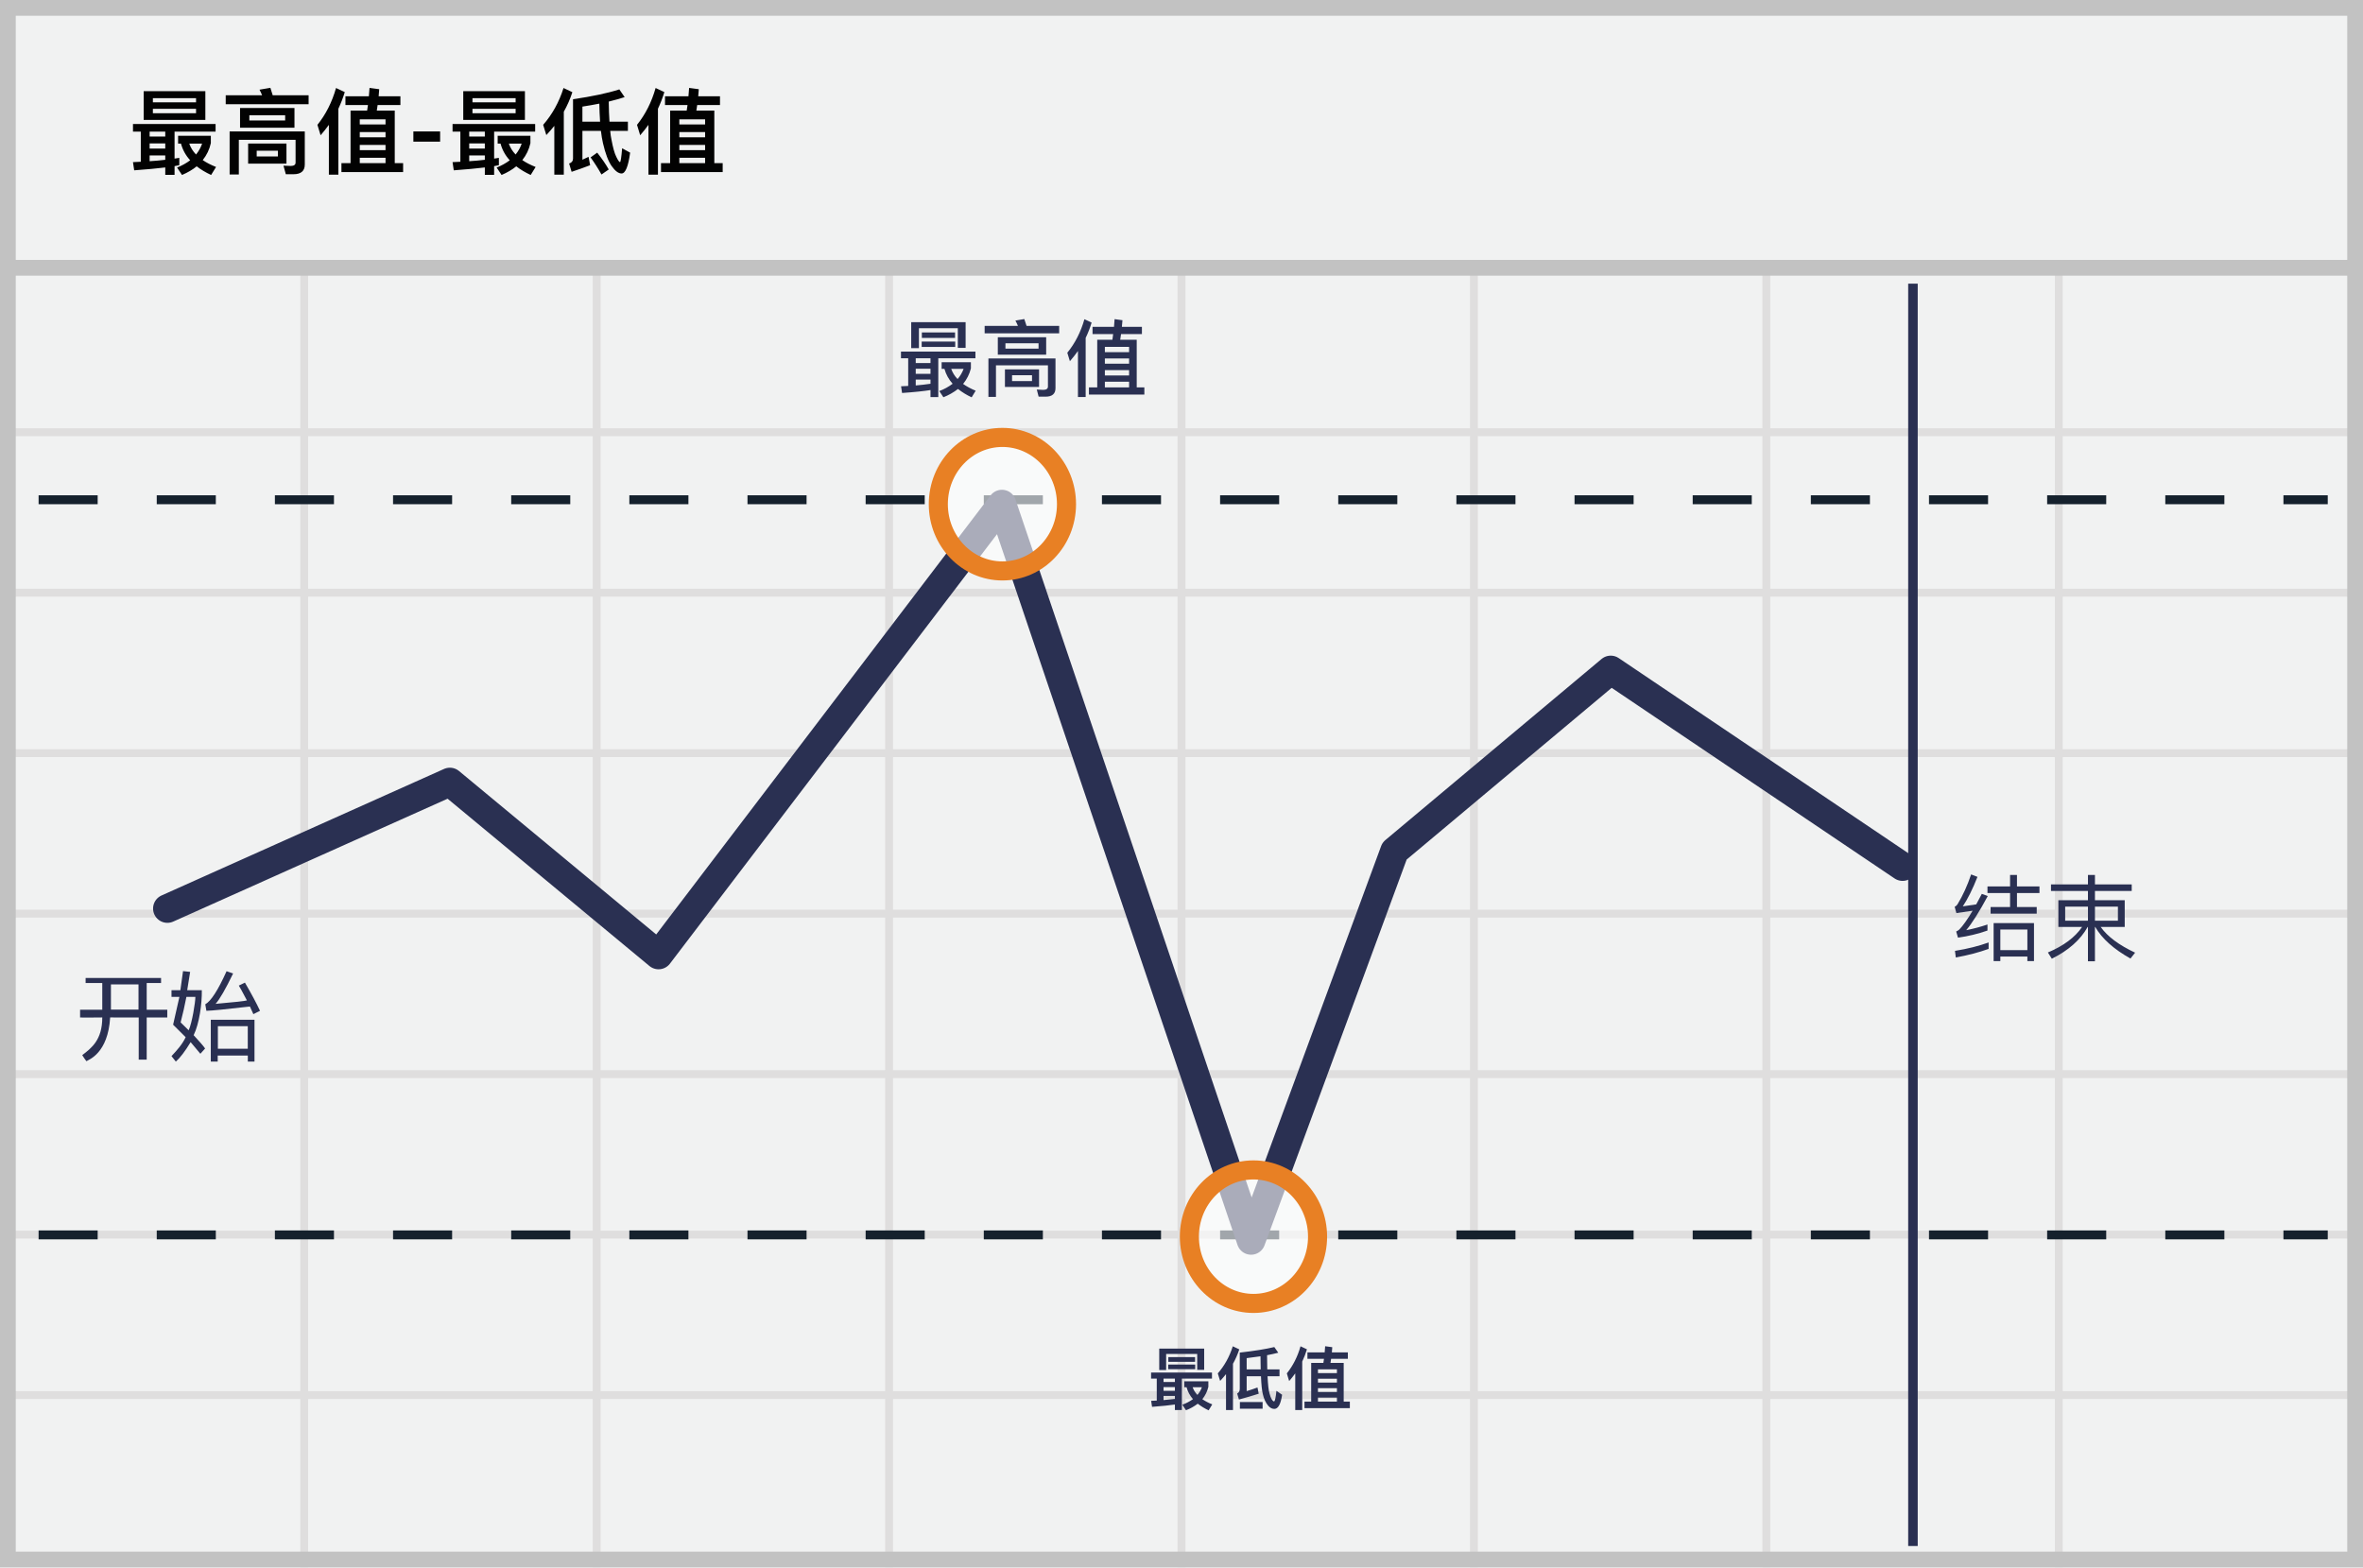
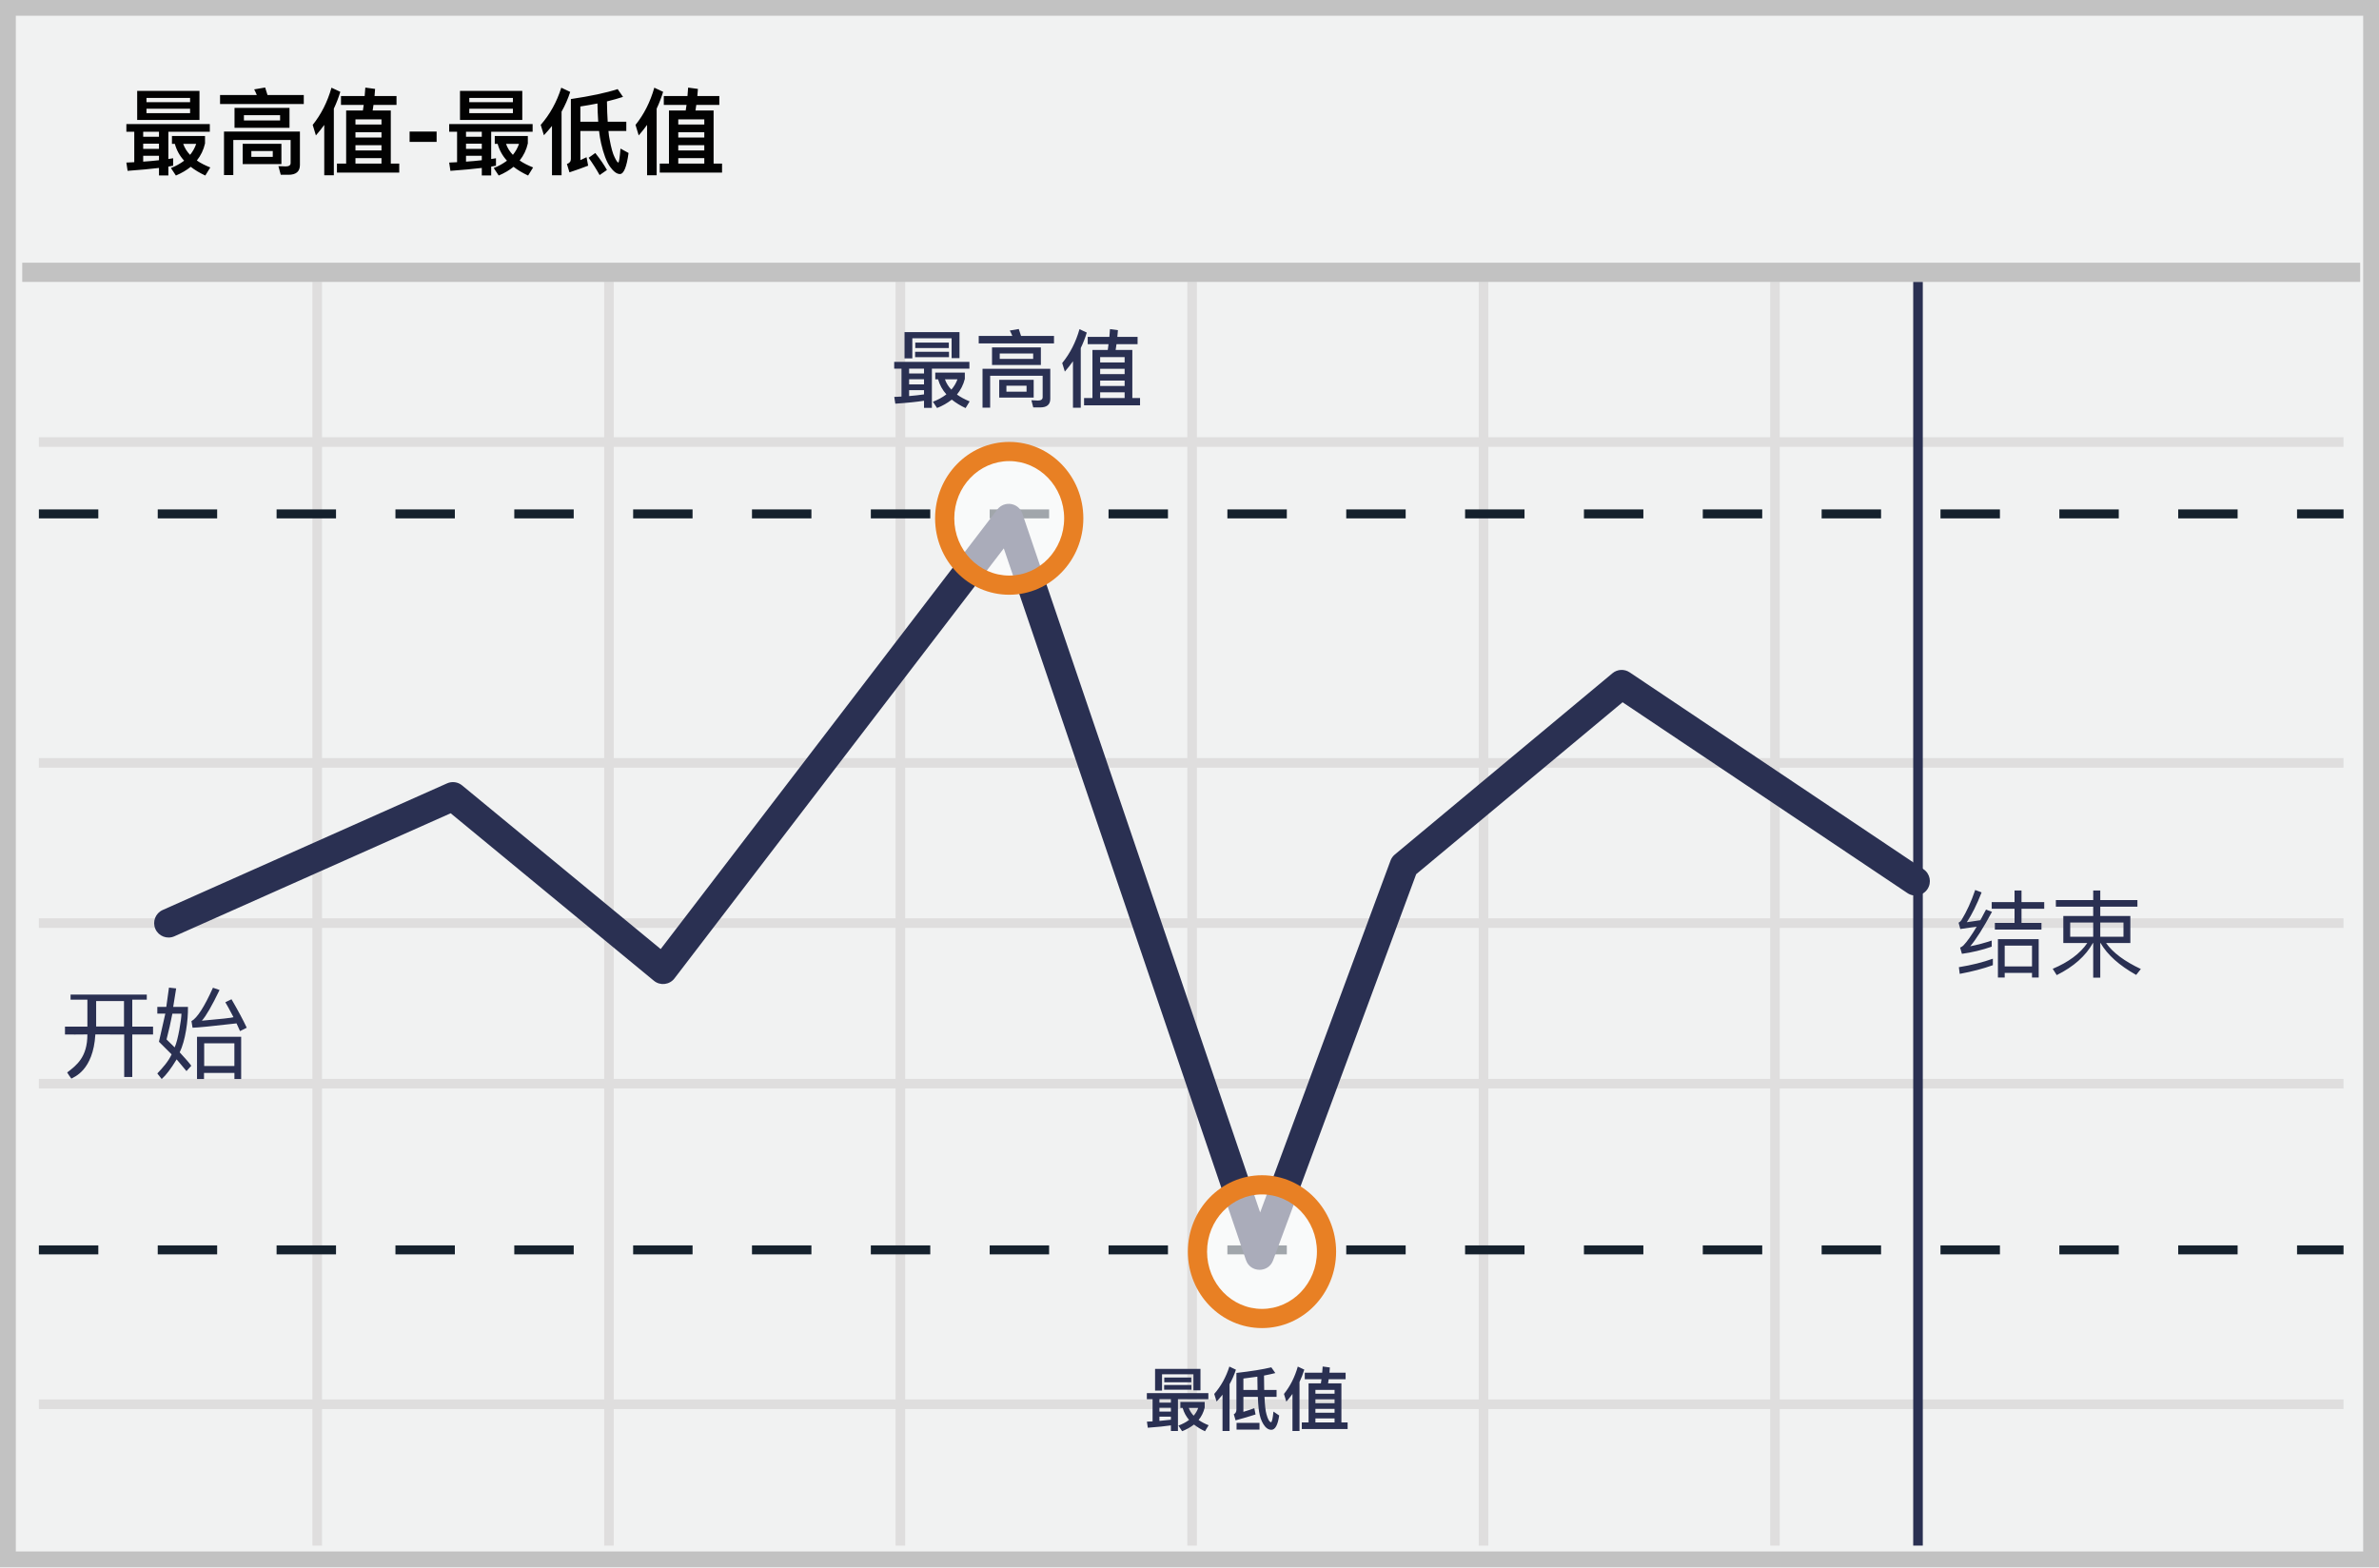
- <svg xmlns="http://www.w3.org/2000/svg" width="300" height="199" viewBox="0 0 300 199">
-   <g fill="none" fill-rule="evenodd">
-     <path fill="#F1F2F2" fill-rule="nonzero" d="M0 0h300v199H0z" />
-     <path d="M39.125 55.375V74.75H75.25V55.375H39.125zm0-1H75.25V34h1v20.375h36.125V34h1v20.375H149.5V34h1v20.375h36.125V34h1v20.375h36.125V34h1v20.375h36.125V34h1v20.375H299.5v1h-37.625V74.75H299.5v1h-37.625v19.375H299.5v1h-37.625V115.5H299.5v1h-37.625v19.375H299.5v1h-37.625v19.375H299.5v1h-37.625v19.375H299.5v1h-37.625V199h-1v-21.375H224.75V199h-1v-21.375h-36.125V199h-1v-21.375H150.5V199h-1v-21.375h-36.125V199h-1v-21.375H76.25V199h-1v-21.375H39.125V199h-1v-21.375H1.5v-1h36.625V157.25H1.5v-1h36.625v-19.375H1.5v-1h36.625V116.5H1.5v-1h36.625V96.125H1.5v-1h36.625V75.75H1.5v-1h36.625V55.375H1.5v-1h36.625V34h1v20.375zm221.75 1H224.75V74.75h36.125V55.375zm-37.125 0h-36.125V74.75h36.125V55.375zm-37.125 0H150.5V74.75h36.125V55.375zm-37.125 0h-36.125V74.75H149.5V55.375zm-37.125 0H76.25V74.75h36.125V55.375zM39.125 75.75v19.375H75.25V75.75H39.125zm221.75 0H224.75v19.375h36.125V75.75zm-37.125 0h-36.125v19.375h36.125V75.75zm-37.125 0H150.5v19.375h36.125V75.75zm-37.125 0h-36.125v19.375H149.5V75.75zm-37.125 0H76.25v19.375h36.125V75.75zm-73.25 20.375V115.5H75.25V96.125H39.125zm221.75 0H224.75V115.5h36.125V96.125zm-37.125 0h-36.125V115.5h36.125V96.125zm-37.125 0H150.5V115.5h36.125V96.125zm-37.125 0h-36.125V115.5H149.5V96.125zm-37.125 0H76.25V115.5h36.125V96.125zM39.125 116.5v19.375H75.25V116.5H39.125zm221.75 0H224.75v19.375h36.125V116.5zm-37.125 0h-36.125v19.375h36.125V116.5zm-37.125 0H150.5v19.375h36.125V116.5zm-37.125 0h-36.125v19.375H149.5V116.5zm-37.125 0H76.25v19.375h36.125V116.5zm-73.25 20.375v19.375H75.25v-19.375H39.125zm221.75 0H224.75v19.375h36.125v-19.375zm-37.125 0h-36.125v19.375h36.125v-19.375zm-37.125 0H150.5v19.375h36.125v-19.375zm-37.125 0h-36.125v19.375H149.5v-19.375zm-37.125 0H76.25v19.375h36.125v-19.375zm-73.25 20.375v19.375H75.25V157.25H39.125zm221.75 0H224.75v19.375h36.125V157.25zm-37.125 0h-36.125v19.375h36.125V157.25zm-37.125 0H150.5v19.375h36.125V157.25zm-37.125 0h-36.125v19.375H149.5V157.25zm-37.125 0H76.25v19.375h36.125V157.25z" fill="#DFDEDE" fill-rule="nonzero" />
-     <path stroke="#C2C2C2" stroke-width="2" d="M1 1h298v197H1z" />
-     <path fill="#C2C2C2" fill-rule="nonzero" d="M0 33h300v2H0z" />
-     <g transform="translate(4 35.288)">
-       <path d="M.9 28.163h290.625" stroke="#15212D" stroke-width="1.133" fill="#D8D8D8" fill-rule="nonzero" stroke-dasharray="7.5" />
-       <path d="M238.863.725V161" stroke="#2A3052" stroke-width="1.211" stroke-linejoin="round" />
-       <path d="M.9 121.5h290.625" stroke="#15212D" stroke-width="1.133" fill="#D8D8D8" fill-rule="nonzero" stroke-dasharray="7.5" />
-       <path stroke="#2A3052" stroke-width="3.633" stroke-linecap="round" stroke-linejoin="round" d="M17.25 80.063L53.115 64l26.494 21.96 43.594-57.247 31.63 93.487 18.215-49.436 27.446-22.991 37.05 24.963" />
-       <ellipse cx="8.137" cy="8.475" rx="8.137" ry="8.475" opacity=".6" transform="translate(147 113.25)" fill="#FFF" fill-rule="nonzero" />
-       <ellipse stroke="#E88024" stroke-width="2.422" cx="155.137" cy="121.725" rx="8.137" ry="8.475" />
-       <ellipse cx="9.012" cy="8.475" rx="8.137" ry="8.475" opacity=".6" transform="translate(114.25 20.25)" fill="#FFF" fill-rule="nonzero" />
-       <ellipse stroke="#E88024" stroke-width="2.422" cx="123.263" cy="28.725" rx="8.137" ry="8.475" />
+ <svg xmlns="http://www.w3.org/2000/svg" width="299px" height="197px" viewBox="0 0 299 197" version="1.1">
+   <g id="Page-1" stroke="none" stroke-width="1" fill="none" fill-rule="evenodd">
+     <g id="high-low">
+       <g id="Group">
+         <polygon id="Shape" fill="#F1F2F2" points="0 0 299 0 299 197 0 197" />
+         <path d="M1.987,1.98 L1.987,195.02 L297.013,195.02 L297.013,1.98 L1.987,1.98 Z M299,0 L299,197 L0,197 L0,0 L299,0 Z" id="Shape" fill="#C2C2C2" fill-rule="nonzero" />
+         <path d="M4.887,56.168 L4.887,54.962 L294.543,54.962 L294.543,56.168 L4.887,56.168 Z M4.887,96.497 L4.887,95.292 L294.543,95.292 L294.543,96.497 L4.887,96.497 Z M4.887,136.827 L4.887,135.621 L294.543,135.621 L294.543,136.827 L4.887,136.827 Z M4.887,177.119 L4.887,175.913 L294.543,175.913 L294.543,177.119 L4.887,177.119 Z M39.267,35.419 L40.473,35.419 L40.473,194.283 L39.267,194.283 L39.267,35.419 Z M75.932,35.419 L77.138,35.419 L77.138,194.283 L75.932,194.283 L75.932,35.419 Z M112.559,35.419 L113.765,35.419 L113.765,194.283 L112.559,194.283 L112.559,35.419 Z M149.224,35.419 L150.43,35.419 L150.43,194.283 L149.224,194.283 L149.224,35.419 Z M185.852,35.419 L187.058,35.419 L187.058,194.283 L185.852,194.283 L185.852,35.419 Z M222.479,35.419 L223.685,35.419 L223.685,194.283 L222.479,194.283 L222.479,35.419 Z M4.887,116.643 L4.887,115.438 L294.543,115.438 L294.543,116.643 L4.887,116.643 Z" id="Shape-2" fill="#DFDEDE" fill-rule="nonzero" />
+         <path d="M4.887,65.161 L4.887,64.034 L12.356,64.034 L12.356,65.161 L4.887,65.161 Z M19.825,65.161 L19.825,64.034 L27.293,64.034 L27.293,65.161 L19.825,65.161 Z M34.762,65.161 L34.762,64.034 L42.231,64.034 L42.231,65.161 L34.762,65.161 Z M49.7,65.161 L49.7,64.034 L57.168,64.034 L57.168,65.161 L49.7,65.161 Z M64.637,65.161 L64.637,64.034 L72.106,64.034 L72.106,65.161 L64.637,65.161 Z M79.575,65.161 L79.575,64.034 L87.043,64.034 L87.043,65.161 L79.575,65.161 Z M94.512,65.161 L94.512,64.034 L101.981,64.034 L101.981,65.161 L94.512,65.161 Z M109.45,65.161 L109.45,64.034 L116.918,64.034 L116.918,65.161 L109.45,65.161 Z M124.387,65.161 L124.387,64.034 L131.856,64.034 L131.856,65.161 L124.387,65.161 Z M139.325,65.161 L139.325,64.034 L146.793,64.034 L146.793,65.161 L139.325,65.161 Z M154.262,65.161 L154.262,64.034 L161.731,64.034 L161.731,65.161 L154.262,65.161 Z M169.2,65.161 L169.2,64.034 L176.668,64.034 L176.668,65.161 L169.2,65.161 Z M184.137,65.161 L184.137,64.034 L191.606,64.034 L191.606,65.161 L184.137,65.161 Z M199.075,65.161 L199.075,64.034 L206.543,64.034 L206.543,65.161 L199.075,65.161 Z M214.012,65.161 L214.012,64.034 L221.481,64.034 L221.481,65.161 L214.012,65.161 Z M228.95,65.161 L228.95,64.034 L236.418,64.034 L236.418,65.161 L228.95,65.161 Z M243.887,65.161 L243.887,64.034 L251.356,64.034 L251.356,65.161 L243.887,65.161 Z M258.825,65.161 L258.825,64.034 L266.293,64.034 L266.293,65.161 L258.825,65.161 Z M273.762,65.161 L273.762,64.034 L281.231,64.034 L281.231,65.161 L273.762,65.161 Z M288.7,65.161 L288.7,64.034 L294.543,64.034 L294.543,65.161 L288.7,65.161 Z" id="Shape-3" fill="#15212D" fill-rule="nonzero" />
+         <polygon id="Path" fill="#2A3052" fill-rule="nonzero" points="240.457 35.419 241.663 35.419 241.663 194.283 240.457 194.283" />
+         <path d="M4.887,157.677 L4.887,156.549 L12.356,156.549 L12.356,157.677 L4.887,157.677 Z M19.825,157.677 L19.825,156.549 L27.293,156.549 L27.293,157.677 L19.825,157.677 Z M34.762,157.677 L34.762,156.549 L42.231,156.549 L42.231,157.677 L34.762,157.677 Z M49.7,157.677 L49.7,156.549 L57.168,156.549 L57.168,157.677 L49.7,157.677 Z M64.637,157.677 L64.637,156.549 L72.106,156.549 L72.106,157.677 L64.637,157.677 Z M79.575,157.677 L79.575,156.549 L87.043,156.549 L87.043,157.677 L79.575,157.677 Z M94.512,157.677 L94.512,156.549 L101.981,156.549 L101.981,157.677 L94.512,157.677 Z M109.45,157.677 L109.45,156.549 L116.918,156.549 L116.918,157.677 L109.45,157.677 Z M124.387,157.677 L124.387,156.549 L131.856,156.549 L131.856,157.677 L124.387,157.677 Z M139.325,157.677 L139.325,156.549 L146.793,156.549 L146.793,157.677 L139.325,157.677 Z M154.262,157.677 L154.262,156.549 L161.731,156.549 L161.731,157.677 L154.262,157.677 Z M169.2,157.677 L169.2,156.549 L176.668,156.549 L176.668,157.677 L169.2,157.677 Z M184.137,157.677 L184.137,156.549 L191.606,156.549 L191.606,157.677 L184.137,157.677 Z M199.075,157.677 L199.075,156.549 L206.543,156.549 L206.543,157.677 L199.075,157.677 Z M214.012,157.677 L214.012,156.549 L221.481,156.549 L221.481,157.677 L214.012,157.677 Z M228.95,157.677 L228.95,156.549 L236.418,156.549 L236.418,157.677 L228.95,157.677 Z M243.887,157.677 L243.887,156.549 L251.356,156.549 L251.356,157.677 L243.887,157.677 Z M258.825,157.677 L258.825,156.549 L266.293,156.549 L266.293,157.677 L258.825,157.677 Z M273.762,157.677 L273.762,156.549 L281.231,156.549 L281.231,157.677 L273.762,157.677 Z M288.7,157.677 L288.7,156.549 L294.543,156.549 L294.543,157.677 L288.7,157.677 Z" id="Path-2" fill="#15212D" fill-rule="nonzero" />
+         <polygon id="Shape-4" fill="#C2C2C2" fill-rule="nonzero" points="2.794 35.436 2.794 33.024 296.636 33.024 296.636 35.436" />
+         <path d="M56.641,102.229 L21.918,117.693 C21.006,118.099 19.936,117.689 19.53,116.777 C19.124,115.864 19.534,114.795 20.447,114.388 L56.192,98.468 C56.819,98.189 57.549,98.289 58.079,98.725 L83.037,119.299 L125.346,64.044 C126.225,62.896 128.029,63.192 128.494,64.561 L158.38,152.405 L174.764,108.179 C174.874,107.882 175.06,107.62 175.303,107.417 L202.658,84.629 C203.274,84.115 204.156,84.069 204.822,84.516 L241.749,109.26 C242.579,109.816 242.801,110.939 242.245,111.769 C241.689,112.599 240.565,112.821 239.735,112.265 L203.933,88.275 L177.989,109.888 L160.004,158.437 C159.412,160.033 157.144,160.003 156.595,158.391 L126.16,68.932 L84.77,122.987 C84.147,123.801 82.973,123.935 82.183,123.283 L56.641,102.229 Z" id="Shape-5" fill="#2A3052" fill-rule="nonzero" />
+         <g opacity="0.6" transform="translate(150.5, 147.9623)" fill="#FFFFFF" id="Oval">
+           <ellipse cx="8.11" cy="9.374" rx="8.11" ry="8.4" />
+         </g>
+         <path d="M158.61,166.943 C153.455,166.943 149.294,162.632 149.294,157.336 C149.294,152.04 153.455,147.73 158.61,147.73 C163.765,147.73 167.927,152.04 167.927,157.336 C167.927,162.632 163.765,166.943 158.61,166.943 Z M158.61,164.531 C162.414,164.531 165.515,161.319 165.515,157.336 C165.515,153.354 162.414,150.142 158.61,150.142 C154.807,150.142 151.706,153.354 151.706,157.336 C151.706,161.319 154.807,164.531 158.61,164.531 Z" id="Oval-2" fill="#E88024" fill-rule="nonzero" />
+         <g id="Group-2" opacity="0.6" transform="translate(117.8625, 56.75472)" fill="#FFFFFF">
+           <ellipse id="Oval-3" cx="8.979" cy="8.4" rx="8.11" ry="8.4" />
+         </g>
+         <path d="M126.842,74.761 C121.687,74.761 117.525,70.451 117.525,65.155 C117.525,59.859 121.687,55.549 126.842,55.549 C131.997,55.549 136.158,59.859 136.158,65.155 C136.158,70.451 131.997,74.761 126.842,74.761 Z M126.842,72.349 C130.645,72.349 133.746,69.138 133.746,65.155 C133.746,61.172 130.645,57.961 126.842,57.961 C123.038,57.961 119.937,61.172 119.937,65.155 C119.937,69.138 123.038,72.349 126.842,72.349 Z" id="Oval-4" fill="#E88024" fill-rule="nonzero" />
+       </g>
+       <g id="Group" transform="translate(8, 123.85)" fill="#2A3052" fill-rule="nonzero">
+         <path d="M13.237,0.295 L14.14,0.396 L13.767,2.719 C13.887,2.728 14.506,2.728 15.623,2.719 C15.654,4.424 15.303,6.969 14.585,8.432 C15.355,9.261 15.841,9.823 16.04,10.12 L15.438,10.79 L14.203,9.315 C13.483,10.497 12.855,11.321 12.323,11.785 C12.233,11.658 12.051,11.425 11.773,11.088 C12.471,10.343 13.16,9.581 13.57,8.686 L11.978,7.099 L12.778,3.565 L11.773,3.565 L11.773,2.719 L12.9,2.719 L13.237,0.295 Z M14.805,3.57 L13.665,3.57 C13.456,4.657 13.212,5.736 12.932,6.807 C13.355,7.219 13.695,7.554 13.952,7.81 C14.387,6.88 14.805,4.232 14.805,3.57 Z M18.764,0.31 L19.595,0.596 C18.64,2.576 17.899,3.863 17.371,4.453 C19.779,4.243 21.104,4.097 21.347,4.015 C20.757,2.895 20.415,2.269 20.319,2.135 L21.096,1.758 C21.934,3.2 22.572,4.392 23.011,5.336 L22.167,5.761 L21.728,4.791 C18.685,5.142 16.843,5.324 16.202,5.336 C16.154,5.022 16.108,4.746 16.062,4.509 C16.783,4.112 17.684,2.713 18.764,0.311 L18.764,0.31 Z M21.463,11.786 L21.463,11.02 L17.64,11.02 L17.64,11.786 L16.762,11.786 L16.762,6.474 L22.31,6.474 L22.31,11.786 L21.462,11.786 L21.463,11.786 Z M21.457,7.292 L17.662,7.292 L17.662,10.152 L21.457,10.152 L21.457,7.292 Z M0.87,1.808 L0.87,1.168 L10.448,1.168 L10.448,1.808 L8.625,1.808 L8.625,5.202 L11.237,5.202 L11.237,6.187 L8.625,6.187 L8.625,11.533 L7.61,11.533 L7.61,6.187 L3.985,6.179 C3.715,10.743 1.275,11.533 0.97,11.734 C0.778,11.488 0.602,11.23 0.442,10.962 C1.632,10.051 2.984,9.033 2.984,6.179 C1.968,6.184 0.834,6.206 0.167,6.187 L0.167,5.202 L2.984,5.202 L2.984,1.808 L0.87,1.808 Z M7.583,1.988 L4.084,1.988 L4.084,5.18 L7.584,5.18 L7.584,1.987 L7.583,1.988 Z" id="Shape" />
+       </g>
+       <path d="M112.386,45.487 L121.838,45.487 L121.838,46.338 L117.123,46.338 L117.123,51.266 L116.133,51.266 L116.133,50.372 C115.281,50.51 114.079,50.638 112.525,50.744 L112.397,49.893 L113.302,49.85 L113.302,46.338 L112.386,46.338 L112.386,45.487 Z M114.26,49.787 C114.887,49.737 115.511,49.666 116.133,49.574 L116.133,49.042 L114.26,49.042 L114.26,49.787 Z M114.26,48.317 L116.133,48.317 L116.133,47.669 L114.26,47.669 L114.26,48.318 L114.26,48.317 Z M114.26,46.945 L116.133,46.945 L116.133,46.338 L114.26,46.338 L114.26,46.945 Z M117.9,47.679 L117.548,47.679 L117.548,46.839 L121.263,46.839 L121.263,47.626 C121.084,48.348 120.746,49.021 120.273,49.595 C120.72,49.915 121.253,50.202 121.869,50.457 L121.359,51.297 C120.741,51.012 120.158,50.656 119.624,50.234 C119.061,50.673 118.437,51.027 117.772,51.287 L117.25,50.5 C117.856,50.274 118.426,49.963 118.943,49.574 C118.455,49.031 118.098,48.382 117.9,47.679 Z M119.57,48.978 C119.911,48.584 120.167,48.148 120.337,47.679 L118.762,47.679 C118.932,48.159 119.198,48.595 119.571,48.978 L119.57,48.978 Z M120.592,41.751 L120.592,45.018 L119.602,45.018 L119.602,42.518 L114.664,42.518 L114.664,45.05 L113.684,45.05 L113.684,41.751 L120.592,41.751 Z M115.036,43.061 L119.251,43.061 L119.251,43.751 L115.036,43.751 L115.036,43.061 Z M115.016,44.221 L119.272,44.221 L119.272,44.901 L115.015,44.901 L115.015,44.221 L115.016,44.221 Z M128.043,41.357 C128.138,41.623 128.234,41.911 128.33,42.23 L132.47,42.23 L132.47,43.167 L123.008,43.167 L123.008,42.23 L127.234,42.23 C127.142,41.996 127.035,41.769 126.914,41.549 L128.043,41.357 Z M130.746,51.213 L129.862,51.213 L129.628,50.308 L130.448,50.351 C130.842,50.351 131.044,50.201 131.044,49.925 L131.044,47.232 L124.445,47.232 L124.445,51.245 L123.487,51.245 L123.487,46.359 L132.002,46.359 L132.002,50.138 C132.002,50.851 131.576,51.213 130.746,51.213 Z M124.679,43.667 L130.82,43.667 L130.82,45.881 L124.68,45.881 L124.68,43.667 L124.679,43.667 Z M129.852,45.114 L129.852,44.434 L125.648,44.434 L125.648,45.114 L129.852,45.114 Z M125.584,47.744 L129.916,47.744 L129.916,49.978 L125.584,49.978 L125.584,47.743 L125.584,47.744 Z M129.022,49.234 L129.022,48.488 L126.489,48.488 L126.489,49.233 L129.022,49.233 L129.022,49.234 Z M139.505,41.368 L140.505,41.506 C140.485,41.794 140.452,42.07 140.431,42.347 L142.975,42.347 L142.975,43.262 L140.325,43.262 C140.282,43.518 140.25,43.752 140.218,43.986 L142.315,43.986 L142.315,50.031 L143.284,50.031 L143.284,50.947 L136.248,50.947 L136.248,50.031 L137.302,50.031 L137.302,43.986 L139.229,43.986 C139.271,43.741 139.303,43.496 139.324,43.262 L136.706,43.262 L136.706,42.347 L139.431,42.347 C139.452,42.017 139.484,41.687 139.505,41.367 L139.505,41.368 Z M138.271,50.031 L141.347,50.031 L141.347,49.318 L138.271,49.318 L138.271,50.031 Z M138.271,48.521 L141.347,48.521 L141.347,47.839 L138.271,47.839 L138.271,48.52 L138.271,48.521 Z M138.271,47.03 L141.347,47.03 L141.347,46.36 L138.271,46.36 L138.271,47.03 Z M138.271,45.561 L141.347,45.561 L141.347,44.891 L138.271,44.891 L138.271,45.561 Z M134.854,45.412 C134.534,45.859 134.194,46.296 133.832,46.711 L133.502,45.636 C134.492,44.422 135.216,42.996 135.674,41.378 L136.589,41.804 C136.387,42.485 136.131,43.134 135.833,43.752 L135.833,51.255 L134.854,51.255 L134.854,45.412 Z M144.139,175.117 L151.87,175.117 L151.87,175.881 L148.048,175.881 L148.048,179.877 L147.162,179.877 L147.162,179.174 C146.484,179.278 145.52,179.374 144.261,179.469 L144.148,178.705 L144.86,178.67 L144.86,175.881 L144.139,175.881 L144.139,175.117 Z M145.719,178.609 C146.201,178.571 146.682,178.521 147.162,178.461 L147.162,178.079 L145.72,178.079 L145.72,178.609 L145.719,178.609 Z M145.719,177.436 L147.162,177.436 L147.162,176.959 L145.72,176.959 L145.72,177.436 L145.719,177.436 Z M145.719,176.316 L147.162,176.316 L147.162,175.881 L145.72,175.881 L145.72,176.316 L145.719,176.316 Z M148.639,176.976 L148.352,176.976 L148.352,176.229 L151.41,176.229 L151.41,176.932 C151.27,177.523 151.01,178.044 150.645,178.496 C151.001,178.739 151.418,178.966 151.905,179.156 L151.445,179.912 C150.955,179.683 150.491,179.4 150.063,179.069 C149.608,179.419 149.105,179.7 148.569,179.903 L148.109,179.2 C148.629,179 149.082,178.765 149.455,178.487 C149.071,178.052 148.792,177.535 148.639,176.976 Z M150.019,177.957 C150.27,177.669 150.465,177.336 150.593,176.976 L149.412,176.976 C149.533,177.332 149.742,177.662 150.02,177.957 L150.019,177.957 Z M150.879,172.077 L150.879,174.77 L149.994,174.77 L149.994,172.754 L146.05,172.754 L146.05,174.796 L145.173,174.796 L145.173,172.076 L150.88,172.076 L150.879,172.077 Z M146.328,173.154 L149.724,173.154 L149.724,173.754 L146.328,173.754 L146.328,173.154 Z M146.311,174.101 L149.741,174.101 L149.741,174.691 L146.311,174.691 L146.311,174.101 Z M154.511,171.781 L155.336,172.172 C155.127,172.806 154.866,173.414 154.536,173.996 L154.536,179.877 L153.651,179.877 L153.651,175.317 C153.416,175.612 153.164,175.899 152.904,176.177 L152.608,175.221 C153.46,174.248 154.094,173.101 154.511,171.781 Z M156.274,175.586 L156.274,177.471 C156.744,177.332 157.204,177.176 157.647,177.011 L157.803,177.801 C157.091,178.036 156.248,178.279 155.293,178.539 L155.067,177.775 C155.284,177.671 155.397,177.471 155.397,177.175 L155.397,172.581 C157.238,172.372 158.697,172.138 159.783,171.877 L160.287,172.597 C159.879,172.702 159.401,172.807 158.863,172.911 C158.863,173.588 158.871,174.188 158.889,174.717 L160.444,174.717 L160.444,175.587 L158.924,175.587 C158.976,176.646 159.054,177.376 159.175,177.775 C159.34,178.392 159.531,178.731 159.749,178.783 C159.862,178.757 159.966,178.305 160.053,177.436 L160.773,177.931 C160.6,179.131 160.27,179.73 159.783,179.73 C159.497,179.73 159.236,179.59 159.002,179.321 C158.689,178.948 158.463,178.461 158.324,177.853 C158.211,177.402 158.133,176.646 158.09,175.586 L156.274,175.586 Z M158.054,174.717 C158.036,174.162 158.028,173.606 158.029,173.05 C157.49,173.128 156.909,173.206 156.274,173.284 L156.274,174.717 L158.054,174.717 Z M155.414,178.861 L158.298,178.861 L158.298,179.703 L155.414,179.703 L155.414,178.861 Z M166.237,171.773 L167.141,171.894 L167.089,172.554 L169.121,172.554 L169.121,173.371 L166.993,173.371 L166.915,173.892 L168.592,173.892 L168.592,178.8 L169.373,178.8 L169.373,179.634 L163.614,179.634 L163.614,178.8 L164.465,178.8 L164.465,173.892 L166.012,173.892 L166.09,173.371 L163.988,173.371 L163.988,172.554 L166.177,172.554 C166.194,172.285 166.22,172.024 166.237,171.773 Z M165.325,178.8 L167.732,178.8 L167.732,178.296 L165.325,178.296 L165.325,178.8 Z M165.325,177.584 L167.732,177.584 L167.732,177.098 L165.325,177.098 L165.325,177.584 Z M165.325,176.385 L167.732,176.385 L167.732,175.899 L165.325,175.899 L165.325,176.385 Z M165.325,175.187 L167.732,175.187 L167.732,174.709 L165.325,174.709 L165.325,175.186 L165.325,175.187 Z M162.441,175.221 C162.198,175.551 161.946,175.881 161.668,176.194 L161.373,175.221 C162.155,174.248 162.737,173.101 163.11,171.781 L163.927,172.164 C163.762,172.702 163.562,173.224 163.327,173.718 L163.327,179.878 L162.441,179.878 L162.441,175.221 Z" id="Shape" fill="#2A3052" fill-rule="nonzero" />
+       <path d="M15.883,15.594 L26.37,15.594 L26.37,16.562 L21.162,16.562 L21.162,19.987 C21.375,19.951 21.575,19.916 21.764,19.892 L21.764,20.825 C21.575,20.861 21.374,20.896 21.162,20.943 L21.162,22.053 L19.982,22.053 L19.982,21.109 C18.942,21.239 17.619,21.357 16.037,21.475 L15.883,20.435 L16.875,20.388 L16.875,16.562 L15.883,16.562 L15.883,15.594 Z M17.997,20.317 C18.66,20.276 19.321,20.217 19.981,20.14 L19.981,19.585 L17.997,19.585 L17.997,20.317 Z M17.997,18.711 L19.981,18.711 L19.981,18.061 L17.997,18.061 L17.997,18.711 Z M17.997,17.188 L19.981,17.188 L19.981,16.562 L17.997,16.562 L17.997,17.188 Z M17.241,11.425 L25.071,11.425 L25.071,15.074 L17.241,15.074 L17.241,11.424 L17.241,11.425 Z M23.89,14.224 L23.89,13.669 L18.41,13.669 L18.41,14.224 L23.89,14.224 Z M18.41,12.842 L23.89,12.842 L23.89,12.311 L18.41,12.311 L18.41,12.841 L18.41,12.842 Z M21.977,18.085 L21.611,18.085 L21.611,17.093 L25.768,17.093 L25.768,18.026 C25.596,18.813 25.245,19.549 24.74,20.176 C25.213,20.506 25.78,20.79 26.43,21.05 L25.803,22.065 C25.095,21.735 24.481,21.368 23.973,20.967 C23.453,21.392 22.827,21.758 22.107,22.065 L21.481,21.12 C22.076,20.891 22.636,20.582 23.146,20.2 C22.589,19.601 22.188,18.875 21.976,18.085 L21.977,18.085 Z M23.89,19.467 C24.233,19.042 24.492,18.581 24.658,18.085 L23.028,18.085 C23.205,18.593 23.488,19.054 23.89,19.467 Z M33.326,11 C33.42,11.283 33.526,11.602 33.621,11.944 L38.18,11.944 L38.18,13.078 L27.657,13.078 L27.657,11.944 L32.275,11.944 C32.179,11.702 32.069,11.465 31.945,11.236 L33.325,11 L33.326,11 Z M36.255,21.97 L35.286,21.97 L34.991,20.884 L35.901,20.92 C36.314,20.92 36.526,20.778 36.526,20.494 L36.526,17.601 L29.322,17.601 L29.322,22.006 L28.153,22.006 L28.153,16.538 L37.695,16.538 L37.695,20.742 C37.695,21.557 37.211,21.971 36.255,21.971 L36.255,21.97 Z M29.475,13.562 L36.385,13.562 L36.385,16.066 L29.475,16.066 L29.475,13.562 Z M35.204,15.145 L35.204,14.483 L30.657,14.483 L30.657,15.145 L35.204,15.145 Z M30.504,18.074 L35.369,18.074 L35.369,20.624 L30.503,20.624 L30.503,18.074 L30.504,18.074 Z M34.282,19.715 L34.282,18.983 L31.59,18.983 L31.59,19.715 L34.282,19.715 Z M45.915,11.011 L47.143,11.177 L47.073,12.074 L49.835,12.074 L49.835,13.184 L46.942,13.184 L46.836,13.893 L49.116,13.893 L49.116,20.565 L50.178,20.565 L50.178,21.699 L42.348,21.699 L42.348,20.565 L43.506,20.565 L43.506,13.893 L45.608,13.893 L45.714,13.184 L42.856,13.184 L42.856,12.074 L45.832,12.074 C45.856,11.708 45.892,11.354 45.915,11.011 Z M44.675,20.565 L47.946,20.565 L47.946,19.88 L44.675,19.88 L44.675,20.565 Z M44.675,18.912 L47.946,18.912 L47.946,18.251 L44.675,18.251 L44.675,18.912 Z M44.675,17.282 L47.946,17.282 L47.946,16.621 L44.675,16.621 L44.675,17.282 Z M44.675,15.652 L47.946,15.652 L47.946,15.003 L44.675,15.003 L44.675,15.653 L44.675,15.652 Z M40.754,15.7 C40.424,16.149 40.081,16.597 39.703,17.022 L39.3,15.7 C40.363,14.377 41.154,12.818 41.662,11.023 L42.772,11.543 C42.552,12.266 42.28,12.973 41.958,13.657 L41.958,22.03 L40.753,22.03 L40.753,15.7 L40.754,15.7 Z M54.877,17.837 L51.48,17.837 L51.48,16.54 L54.877,16.54 L54.877,17.837 Z M56.455,15.594 L66.942,15.594 L66.942,16.562 L61.734,16.562 L61.734,19.987 C61.947,19.951 62.147,19.916 62.336,19.892 L62.336,20.825 C62.147,20.861 61.946,20.896 61.734,20.943 L61.734,22.053 L60.554,22.053 L60.554,21.109 C59.514,21.239 58.191,21.357 56.609,21.475 L56.455,20.435 L57.447,20.388 L57.447,16.562 L56.455,16.562 L56.455,15.594 Z M58.569,20.317 C59.232,20.276 59.893,20.217 60.553,20.14 L60.553,19.585 L58.57,19.585 L58.57,20.317 L58.569,20.317 Z M58.569,18.711 L60.553,18.711 L60.553,18.061 L58.57,18.061 L58.57,18.711 L58.569,18.711 Z M58.569,17.188 L60.553,17.188 L60.553,16.562 L58.57,16.562 L58.57,17.188 L58.569,17.188 Z M57.813,11.425 L65.643,11.425 L65.643,15.074 L57.813,15.074 L57.813,11.424 L57.813,11.425 Z M64.463,14.224 L64.463,13.669 L58.983,13.669 L58.983,14.224 L64.463,14.224 Z M58.983,12.842 L64.463,12.842 L64.463,12.311 L58.983,12.311 L58.983,12.841 L58.983,12.842 Z M62.549,18.085 L62.183,18.085 L62.183,17.093 L66.34,17.093 L66.34,18.026 C66.168,18.813 65.817,19.549 65.312,20.176 C65.785,20.506 66.352,20.79 67.002,21.05 L66.375,22.065 C65.667,21.735 65.053,21.368 64.545,20.967 C64.025,21.392 63.399,21.758 62.679,22.065 L62.053,21.12 C62.648,20.891 63.208,20.582 63.718,20.2 C63.161,19.601 62.76,18.875 62.548,18.085 L62.549,18.085 Z M64.462,19.467 C64.805,19.042 65.064,18.581 65.23,18.085 L63.6,18.085 C63.777,18.593 64.06,19.054 64.462,19.467 Z M72.942,16.467 L72.942,20.128 C73.202,20.01 73.461,19.892 73.721,19.762 L73.921,20.825 C73.145,21.125 72.361,21.404 71.571,21.664 L71.253,20.613 C71.583,20.506 71.749,20.293 71.749,19.987 L71.749,12.452 C74.217,12.086 76.177,11.672 77.629,11.2 L78.303,12.18 C77.724,12.37 77.051,12.559 76.283,12.747 C76.295,13.727 76.331,14.577 76.378,15.298 L78.716,15.298 L78.716,16.468 L76.472,16.468 C76.508,16.893 76.555,17.247 76.626,17.554 C76.815,18.581 77.016,19.314 77.24,19.75 C77.453,20.2 77.618,20.435 77.712,20.435 C77.795,20.435 77.889,19.845 77.984,18.675 L79,19.231 C78.763,20.991 78.397,21.876 77.913,21.876 C77.512,21.876 77.098,21.557 76.661,20.943 C76.224,20.329 75.858,19.349 75.551,18.026 C75.445,17.566 75.362,17.046 75.291,16.467 L72.941,16.467 L72.942,16.467 Z M75.091,13.007 C74.429,13.137 73.709,13.267 72.941,13.385 L72.941,15.298 L75.185,15.298 C75.134,14.536 75.102,13.772 75.091,13.008 L75.091,13.007 Z M74.819,19.231 C75.457,20.034 75.941,20.754 76.283,21.368 L75.363,22.006 C74.944,21.256 74.482,20.531 73.981,19.833 L74.819,19.231 Z M70.544,11.023 L71.666,11.555 C71.387,12.416 71.023,13.246 70.579,14.035 L70.579,22.03 L69.375,22.03 L69.375,15.83 C69.056,16.231 68.713,16.621 68.359,16.999 L67.958,15.699 C69.115,14.377 69.978,12.819 70.544,11.023 Z M86.487,11.011 L87.715,11.177 L87.645,12.074 L90.408,12.074 L90.408,13.184 L87.514,13.184 L87.408,13.893 L89.688,13.893 L89.688,20.565 L90.75,20.565 L90.75,21.699 L82.92,21.699 L82.92,20.565 L84.078,20.565 L84.078,13.893 L86.18,13.893 L86.286,13.184 L83.428,13.184 L83.428,12.074 L86.404,12.074 C86.428,11.708 86.464,11.354 86.487,11.011 Z M85.247,20.565 L88.518,20.565 L88.518,19.88 L85.247,19.88 L85.247,20.565 Z M85.247,18.912 L88.518,18.912 L88.518,18.251 L85.247,18.251 L85.247,18.912 Z M85.247,17.282 L88.518,17.282 L88.518,16.621 L85.247,16.621 L85.247,17.282 Z M85.247,15.652 L88.518,15.652 L88.518,15.003 L85.247,15.003 L85.247,15.653 L85.247,15.652 Z M81.326,15.7 C80.996,16.149 80.653,16.597 80.275,17.022 L79.873,15.7 C80.936,14.377 81.728,12.818 82.235,11.023 L83.345,11.543 C83.125,12.266 82.853,12.973 82.531,13.657 L82.531,22.03 L81.326,22.03 L81.326,15.7 Z" id="Shape" fill="#020202" fill-rule="nonzero" />
+       <path d="M250.469,120.51 L250.469,121.325 C249.245,121.769 247.865,122.129 246.305,122.417 L246.197,121.577 C247.829,121.313 249.245,120.953 250.469,120.509 L250.469,120.51 Z M248.249,111.87 L249.053,112.181 C248.441,113.741 247.817,114.989 247.193,115.925 C247.763,115.852 248.331,115.768 248.897,115.673 C249.125,115.241 249.365,114.797 249.605,114.341 L250.361,114.617 C249.269,116.645 248.357,118.085 247.625,118.949 C248.537,118.769 249.437,118.529 250.325,118.229 L250.325,118.997 C249.11,119.422 247.856,119.723 246.581,119.897 L246.353,119.117 C246.509,119.045 246.641,118.961 246.749,118.865 C247.205,118.397 247.769,117.605 248.441,116.477 C247.757,116.585 247.073,116.681 246.377,116.777 L246.161,115.985 C246.308,115.912 246.433,115.8 246.521,115.661 C247.193,114.557 247.769,113.297 248.249,111.869 L248.249,111.87 Z M250.325,113.393 L253.193,113.393 L253.193,111.941 L254.069,111.941 L254.069,113.393 L256.925,113.393 L256.925,114.233 L254.069,114.233 L254.069,116.009 L256.577,116.009 L256.577,116.849 L250.721,116.849 L250.721,116.009 L253.193,116.009 L253.193,114.233 L250.325,114.233 L250.325,113.393 Z M256.229,118.049 L256.229,122.873 L255.389,122.873 L255.389,122.297 L251.957,122.297 L251.957,122.873 L251.105,122.873 L251.105,118.05 L256.229,118.05 L256.229,118.049 Z M251.957,121.481 L255.389,121.481 L255.389,118.865 L251.957,118.865 L251.957,121.481 Z M258.389,113.141 L263.081,113.141 L263.081,111.941 L263.969,111.941 L263.969,113.141 L268.637,113.141 L268.637,113.969 L263.969,113.969 L263.969,115.145 L267.749,115.145 L267.749,118.541 L264.7,118.541 C265.564,119.765 267.028,120.845 269.068,121.805 L268.48,122.549 C266.356,121.361 264.868,120.029 264.004,118.541 L263.968,118.541 L263.968,122.897 L263.08,122.897 L263.08,118.541 L263.044,118.541 C262.132,120.173 260.62,121.517 258.496,122.573 L257.992,121.781 C259.984,120.941 261.436,119.861 262.336,118.541 L259.324,118.541 L259.324,115.145 L263.08,115.145 L263.08,113.969 L258.388,113.969 L258.388,113.141 L258.389,113.141 Z M266.885,117.749 L266.885,115.961 L263.969,115.961 L263.969,117.749 L266.885,117.749 Z M263.081,117.749 L263.081,115.961 L260.189,115.961 L260.189,117.749 L263.081,117.749 Z" id="Shape" fill="#2A3052" fill-rule="nonzero" />
    </g>
-     <g fill="#2A3052" fill-rule="nonzero">
-       <path d="M23.237 123.295l.903.101-.373 2.323c.12.009.739.009 1.856 0 .031 1.705-.32 4.25-1.038 5.713.77.829 1.256 1.391 1.455 1.688l-.602.67-1.235-1.475c-.72 1.182-1.348 2.006-1.88 2.47-.09-.127-.272-.36-.55-.697.698-.745 1.387-1.507 1.797-2.402l-1.592-1.587.8-3.534h-1.005v-.846H22.9l.337-2.424zm1.568 3.275h-1.14a50.526 50.526 0 0 1-.733 3.237c.423.412.763.747 1.02 1.003.435-.93.853-3.578.853-4.24zM28.764 123.31l.831.286c-.955 1.98-1.696 3.267-2.224 3.857 2.408-.21 3.733-.356 3.976-.438-.59-1.12-.932-1.746-1.028-1.88l.777-.377c.838 1.442 1.476 2.634 1.915 3.578l-.844.425-.439-.97c-3.043.351-4.885.533-5.526.545-.048-.314-.094-.59-.14-.827.721-.397 1.622-1.796 2.702-4.198zM31.463 134.786v-.766H27.64v.766h-.878v-5.312h5.548v5.312h-.848zm-.006-4.494h-3.795v2.86h3.795v-2.86zM10.87 124.808v-.64h9.578v.64h-1.823v3.394h2.612v.985h-2.612v5.346H17.61v-5.346l-3.625-.008c-.27 4.564-2.71 5.354-3.015 5.555a7.539 7.539 0 0 1-.528-.772c1.19-.911 2.542-1.929 2.542-4.783-1.016.005-2.15.027-2.817.008v-.985h2.817v-3.394H10.87zm6.713.18h-3.499v3.192h3.5v-3.193z" />
-     </g>
-     <path d="M114.386 44.637h9.452v.851h-4.715v4.928h-.99v-.894c-.852.138-2.054.266-3.608.372l-.128-.851.905-.043v-3.512h-.916v-.851zm1.874 4.3a28.36 28.36 0 0 0 1.873-.213v-.532h-1.873v.745zm0-1.47h1.873v-.648h-1.873v.649zm0-1.372h1.873v-.607h-1.873v.607zm3.64.734h-.352v-.84h3.715v.787a4.989 4.989 0 0 1-.99 1.969c.447.32.98.607 1.596.862l-.51.84a8.628 8.628 0 0 1-1.735-1.063 7.384 7.384 0 0 1-1.852 1.053l-.522-.787a6.714 6.714 0 0 0 1.693-.926 4.77 4.77 0 0 1-1.043-1.895zm1.67 1.299c.341-.394.597-.83.767-1.299h-1.575c.17.48.436.916.809 1.299zm1.022-7.227v3.267h-.99v-2.5h-4.938V44.2h-.98v-3.299h6.908zm-5.556 1.31h4.215v.69h-4.215v-.69zm-.02 1.16h4.256v.68h-4.257v-.68zm13.027-2.864c.095.266.191.554.287.873h4.14v.937h-9.462v-.937h4.226a5.75 5.75 0 0 0-.32-.681l1.129-.192zm2.703 9.856h-.884l-.234-.905.82.043c.394 0 .596-.15.596-.426v-2.693h-6.599v4.013h-.958v-4.886h8.515v3.779c0 .713-.426 1.075-1.256 1.075zm-6.067-7.546h6.141v2.214h-6.14v-2.214zm5.173 1.447v-.68h-4.204v.68h4.204zm-4.268 2.63h4.332v2.234h-4.332v-2.235zm3.438 1.49v-.746h-2.533v.745h2.533zm10.483-7.866l1 .138c-.02.288-.053.564-.074.841h2.544v.915h-2.65c-.043.256-.075.49-.107.724h2.097v6.045h.969v.916h-7.036v-.916h1.054v-6.045h1.927c.042-.245.074-.49.095-.724h-2.618v-.915h2.725c.021-.33.053-.66.074-.98zm-1.234 8.663h3.076v-.713h-3.076v.713zm0-1.51h3.076v-.682h-3.076v.681zm0-1.491h3.076v-.67h-3.076v.67zm0-1.469h3.076v-.67h-3.076v.67zm-3.417-.149c-.32.447-.66.884-1.022 1.299l-.33-1.075c.99-1.214 1.714-2.64 2.172-4.258l.915.426c-.202.681-.458 1.33-.756 1.948v7.503h-.979v-5.843zM146.139 174.267h7.731v.764h-3.822v3.996h-.886v-.703c-.678.104-1.642.2-2.901.295l-.113-.764.712-.035v-2.789h-.721v-.764zm1.58 3.492a31.819 31.819 0 0 0 1.443-.148v-.382h-1.442v.53zm0-1.173h1.443v-.477h-1.442v.477zm0-1.12h1.443v-.435h-1.442v.435zm2.92.66h-.287v-.747h3.058v.703c-.14.591-.4 1.112-.765 1.564.356.243.773.47 1.26.66l-.46.756a7.365 7.365 0 0 1-1.382-.843 5.86 5.86 0 0 1-1.494.834l-.46-.703c.52-.2.973-.435 1.346-.713a3.79 3.79 0 0 1-.816-1.511zm1.38.981a3.06 3.06 0 0 0 .574-.981h-1.181c.121.356.33.686.608.981zm.86-5.88v2.693h-.885v-2.016h-3.944v2.042h-.877v-2.72h5.707zm-4.551 1.077h3.396v.6h-3.396v-.6zm-.017.947h3.43v.59h-3.43v-.59zm8.2-2.32l.825.391c-.209.634-.47 1.242-.8 1.824v5.881h-.885v-4.56c-.235.295-.487.582-.747.86l-.296-.956c.852-.973 1.486-2.12 1.903-3.44zm1.763 3.805v1.885c.47-.139.93-.295 1.373-.46l.156.79c-.712.235-1.555.478-2.51.738l-.226-.764c.217-.104.33-.304.33-.6v-4.594c1.841-.209 3.3-.443 4.386-.704l.504.72c-.408.105-.886.21-1.424.314 0 .677.008 1.277.026 1.806h1.555v.87h-1.52c.052 1.059.13 1.789.251 2.188.165.617.356.956.574 1.008.113-.026.217-.478.304-1.347l.72.495c-.173 1.2-.503 1.799-.99 1.799-.286 0-.547-.14-.781-.409-.313-.373-.539-.86-.678-1.468-.113-.451-.191-1.207-.234-2.267h-1.816zm1.78-.869a50.204 50.204 0 0 1-.025-1.667c-.539.078-1.12.156-1.755.234v1.433h1.78zm-2.64 4.144h2.884v.842h-2.884v-.842zm10.823-7.088l.904.121-.052.66h2.032v.817h-2.128l-.078.521h1.677v4.908h.781v.834h-5.759v-.834h.851v-4.908h1.547l.078-.521h-2.102v-.817h2.189c.017-.269.043-.53.06-.781zm-.912 7.027h2.407v-.504h-2.407v.504zm0-1.216h2.407v-.486h-2.407v.486zm0-1.199h2.407v-.486h-2.407v.486zm0-1.198h2.407v-.478h-2.407v.477zm-2.884.034c-.243.33-.495.66-.773.973l-.295-.973c.782-.973 1.364-2.12 1.737-3.44l.817.383c-.165.538-.365 1.06-.6 1.554v6.16h-.886v-4.657z" fill="#2A3052" fill-rule="nonzero" />
-     <path d="M16.883 15.744H27.37v.968h-5.208v3.425c.213-.036.413-.071.602-.095v.933c-.189.036-.39.071-.602.118v1.11h-1.18v-.944c-1.04.13-2.363.248-3.945.366l-.154-1.04.992-.047v-3.826h-.992v-.968zm2.114 4.723a36.513 36.513 0 0 0 1.984-.177v-.555h-1.984v.732zm0-1.606h1.984v-.65h-1.984v.65zm0-1.523h1.984v-.626h-1.984v.626zm-.756-5.763h7.83v3.649h-7.83v-3.65zm6.649 2.799v-.555h-5.48v.555h5.48zm-5.48-1.382h5.48v-.531h-5.48v.53zm3.567 5.243h-.366v-.992h4.157v.933a5.198 5.198 0 0 1-1.028 2.15c.473.33 1.04.614 1.69.874l-.627 1.015c-.708-.33-1.322-.697-1.83-1.098-.52.425-1.146.791-1.866 1.098l-.626-.945a6.95 6.95 0 0 0 1.665-.92 5.014 5.014 0 0 1-1.17-2.115zm1.913 1.382c.343-.425.602-.886.768-1.382h-1.63c.177.508.46.969.862 1.382zm9.436-8.467c.094.283.2.602.295.944h4.559v1.134H28.657v-1.134h4.618a6.64 6.64 0 0 0-.33-.708l1.38-.236zm2.929 10.97h-.969l-.295-1.086.91.036c.413 0 .625-.142.625-.426v-2.893h-7.204v4.405h-1.169v-5.468h9.542v4.204c0 .815-.484 1.229-1.44 1.229zm-6.78-8.408h6.91v2.504h-6.91v-2.504zm5.729 1.583v-.662h-4.547v.662h4.547zm-4.7 2.929h4.865v2.55h-4.866v-2.55zm3.778 1.641v-.732H32.59v.732h2.692zm11.633-8.704l1.228.166-.07.897h2.762v1.11h-2.893l-.106.709h2.28v6.672h1.062v1.134h-7.83v-1.134h1.158v-6.672h2.102l.106-.709h-2.858v-1.11h2.976c.024-.366.06-.72.083-1.063zm-1.24 9.554h3.271v-.685h-3.271v.685zm0-1.653h3.271v-.661h-3.271v.661zm0-1.63h3.271v-.661h-3.271v.661zm0-1.63h3.271v-.649h-3.271v.65zm-3.921.048c-.33.449-.673.897-1.051 1.322L40.3 15.85c1.063-1.323 1.854-2.882 2.362-4.677l1.11.52a15.66 15.66 0 0 1-.814 2.114v8.373h-1.205v-6.33zm14.123 2.137H52.48V16.69h3.397v1.297zm1.578-2.243h10.487v.968h-5.208v3.425c.213-.036.413-.071.602-.095v.933c-.189.036-.39.071-.602.118v1.11h-1.18v-.944c-1.04.13-2.363.248-3.945.366l-.154-1.04.992-.047v-3.826h-.992v-.968zm2.114 4.723a36.513 36.513 0 0 0 1.984-.177v-.555H59.57v.732zm0-1.606h1.984v-.65H59.57v.65zm0-1.523h1.984v-.626H59.57v.626zm-.756-5.763h7.83v3.649h-7.83v-3.65zm6.65 2.799v-.555h-5.48v.555h5.48zm-5.48-1.382h5.48v-.531h-5.48v.53zm3.566 5.243h-.366v-.992h4.157v.933a5.198 5.198 0 0 1-1.028 2.15c.473.33 1.04.614 1.69.874l-.627 1.015c-.708-.33-1.322-.697-1.83-1.098-.52.425-1.146.791-1.866 1.098l-.626-.945a6.95 6.95 0 0 0 1.665-.92 5.014 5.014 0 0 1-1.17-2.115zm1.913 1.382c.343-.425.602-.886.768-1.382H64.6c.177.508.46.969.862 1.382zm8.48-3v3.661c.26-.118.519-.236.779-.366l.2 1.063a49.16 49.16 0 0 1-2.35.839l-.318-1.051c.33-.107.496-.32.496-.626v-7.535c2.468-.366 4.428-.78 5.88-1.252l.674.98c-.579.19-1.252.379-2.02.567.012.98.048 1.83.095 2.551h2.338v1.17h-2.244c.036.425.083.779.154 1.086.189 1.027.39 1.76.614 2.196.213.45.378.685.472.685.083 0 .177-.59.272-1.76l1.016.556c-.237 1.76-.603 2.645-1.087 2.645-.401 0-.815-.319-1.252-.933-.437-.614-.803-1.594-1.11-2.917-.106-.46-.189-.98-.26-1.559h-2.35zm2.149-3.46c-.662.13-1.382.26-2.15.378v1.913h2.244a44.016 44.016 0 0 1-.094-2.29zm-.272 6.224c.638.803 1.122 1.523 1.464 2.137l-.92.638a22.69 22.69 0 0 0-1.382-2.173l.838-.602zm-4.275-8.208l1.122.532a13.619 13.619 0 0 1-1.087 2.48v7.995h-1.204v-6.2c-.319.401-.662.791-1.016 1.169l-.401-1.3c1.157-1.322 2.02-2.88 2.586-4.676zm15.943-.012l1.228.166-.07.897h2.763v1.11h-2.894l-.106.709h2.28v6.672h1.062v1.134h-7.83v-1.134h1.158v-6.672h2.102l.106-.709h-2.858v-1.11h2.976c.024-.366.06-.72.083-1.063zm-1.24 9.554h3.271v-.685h-3.271v.685zm0-1.653h3.271v-.661h-3.271v.661zm0-1.63h3.271v-.661h-3.271v.661zm0-1.63h3.271v-.649h-3.271v.65zm-3.921.048c-.33.449-.673.897-1.051 1.322l-.402-1.322c1.063-1.323 1.855-2.882 2.362-4.677l1.11.52a15.66 15.66 0 0 1-.814 2.114v8.373h-1.205v-6.33z" fill="#020202" fill-rule="nonzero" />
-     <path d="M252.469 119.66v.815c-1.224.444-2.604.804-4.164 1.092l-.108-.84c1.632-.264 3.048-.624 4.272-1.068zm-2.22-8.64l.804.311c-.612 1.56-1.236 2.808-1.86 3.744a44.987 44.987 0 0 0 1.704-.252c.228-.432.468-.876.708-1.332l.756.276c-1.092 2.028-2.004 3.468-2.736 4.332.912-.18 1.812-.42 2.7-.72v.768a19.217 19.217 0 0 1-3.744.9l-.228-.78c.156-.072.288-.156.396-.252.456-.468 1.02-1.26 1.692-2.388-.684.108-1.368.204-2.064.3l-.216-.792a.906.906 0 0 0 .36-.324c.672-1.104 1.248-2.364 1.728-3.792zm2.076 1.523h2.868v-1.452h.876v1.452h2.856v.84h-2.856v1.776h2.508v.84h-5.856v-.84h2.472v-1.776h-2.868v-.84zm5.904 4.656v4.824h-.84v-.576h-3.432v.576h-.852V117.2h5.124zm-4.272 3.432h3.432v-2.616h-3.432v2.616zm6.432-8.34h4.692v-1.2h.888v1.2h4.668v.828h-4.668v1.176h3.78v3.396H266.7c.864 1.224 2.328 2.304 4.368 3.264l-.588.744c-2.124-1.188-3.612-2.52-4.476-4.008h-.036v4.356h-.888v-4.356h-.036c-.912 1.632-2.424 2.976-4.548 4.032l-.504-.792c1.992-.84 3.444-1.92 4.344-3.24h-3.012v-3.396h3.756v-1.176h-4.692v-.828zm8.496 4.608v-1.788h-2.916v1.788h2.916zm-3.804 0v-1.788h-2.892v1.788h2.892z" fill="#2A3052" />
  </g>
</svg>
